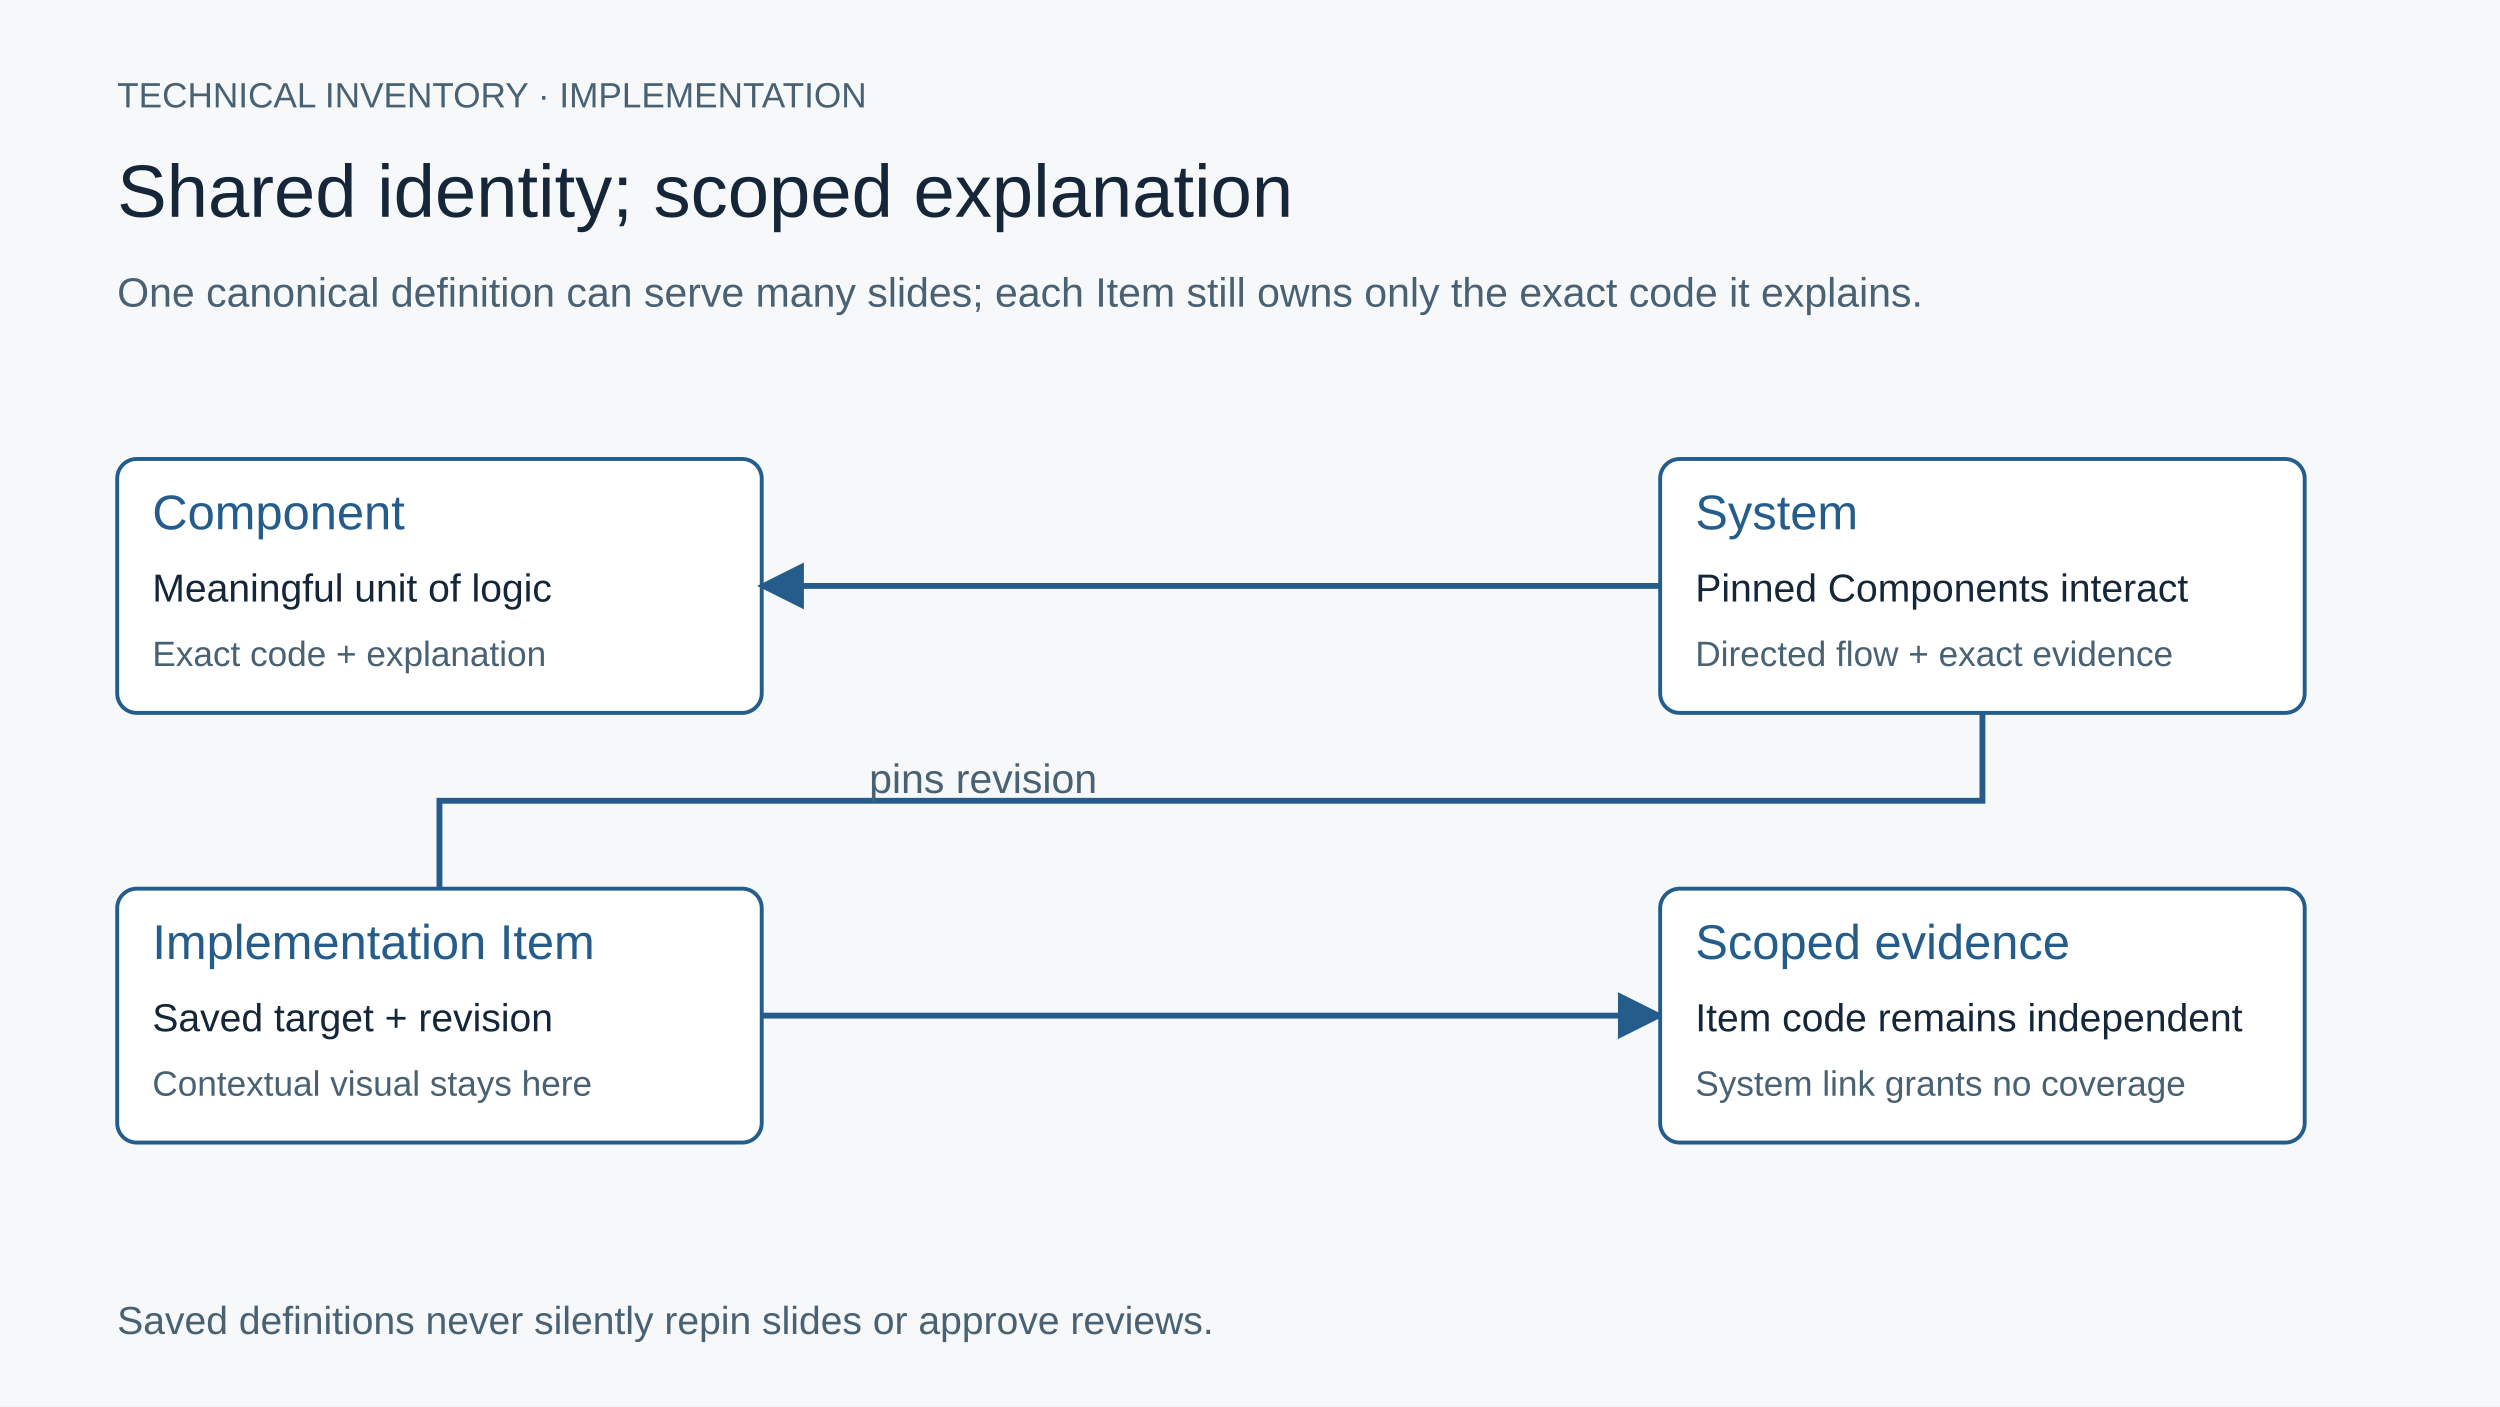
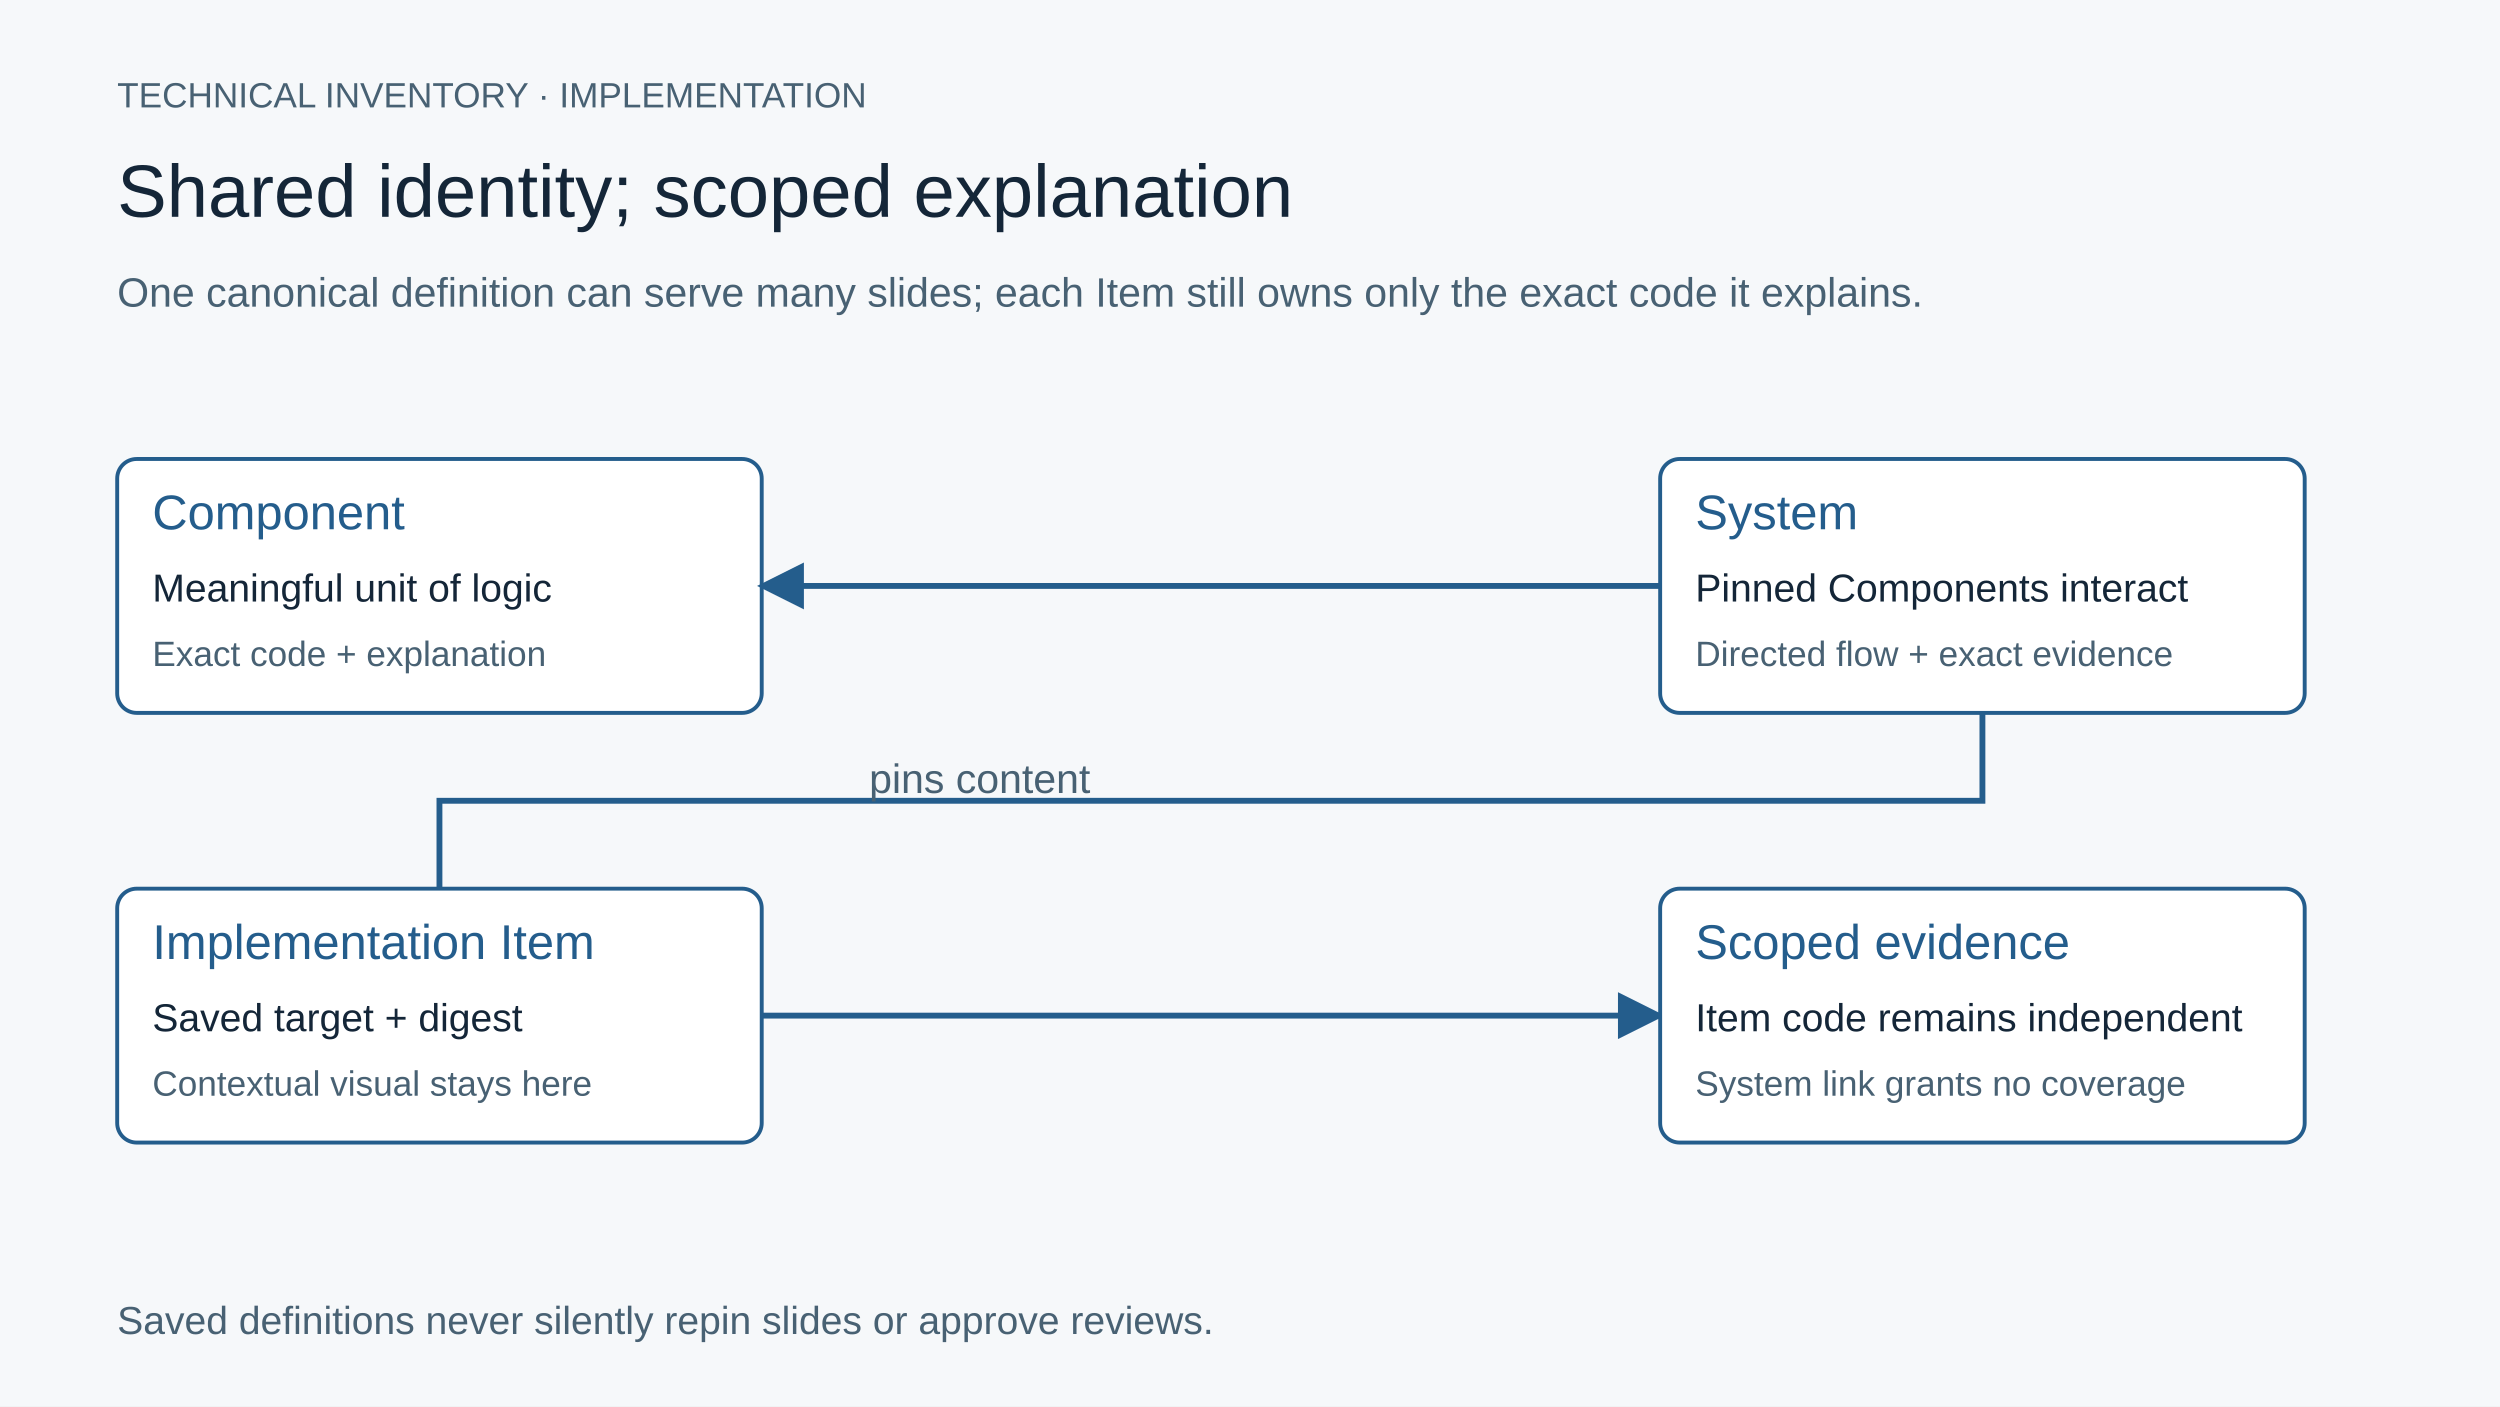
<svg xmlns="http://www.w3.org/2000/svg" viewBox="0 0 1280 720">
  <rect width="1280" height="720" fill="#f6f8fa" />
  <defs>
    <marker id="arrow" viewBox="0 0 10 10" refX="9" refY="5" markerWidth="8" markerHeight="8" orient="auto">
      <path d="M0 0L10 5L0 10Z" fill="#245d8c" />
    </marker>
  </defs>
  <text x="60" y="55" font-family="Arial,sans-serif" font-size="18" fill="#486173">TECHNICAL INVENTORY · IMPLEMENTATION</text>
  <text x="60" y="111" font-family="Arial,sans-serif" font-size="38" fill="#142638">Shared identity; scoped explanation</text>
  <text x="60" y="157" font-family="Arial,sans-serif" font-size="21" fill="#486173">One canonical definition can serve many slides; each Item still owns only the exact code it explains.</text>
  <g id="component">
    <rect x="60" y="235" width="330" height="130" rx="10" fill="white" stroke="#245d8c" stroke-width="2" />
    <text x="78" y="271" font-family="Arial,sans-serif" font-size="25" fill="#245d8c">Component</text>
    <text x="78" y="308" font-family="Arial,sans-serif" font-size="20" fill="#142638">Meaningful unit of logic</text>
    <text x="78" y="341" font-family="Arial,sans-serif" font-size="18" fill="#486173">Exact code + explanation</text>
  </g>
  <g id="system">
    <rect x="850" y="235" width="330" height="130" rx="10" fill="white" stroke="#245d8c" stroke-width="2" />
    <text x="868" y="271" font-family="Arial,sans-serif" font-size="25" fill="#245d8c">System</text>
    <text x="868" y="308" font-family="Arial,sans-serif" font-size="20" fill="#142638">Pinned Components interact</text>
    <text x="868" y="341" font-family="Arial,sans-serif" font-size="18" fill="#486173">Directed flow + exact evidence</text>
    <path d="M850 300H390" fill="none" stroke="#245d8c" stroke-width="3" marker-end="url(#arrow)" />
  </g>
  <g id="pin">
    <rect x="60" y="455" width="330" height="130" rx="10" fill="white" stroke="#245d8c" stroke-width="2" />
    <text x="78" y="491" font-family="Arial,sans-serif" font-size="25" fill="#245d8c">Implementation Item</text>
-     <text x="78" y="528" font-family="Arial,sans-serif" font-size="20" fill="#142638">Saved target + revision</text>
+     <text x="78" y="528" font-family="Arial,sans-serif" font-size="20" fill="#142638">Saved target + digest</text>
    <text x="78" y="561" font-family="Arial,sans-serif" font-size="18" fill="#486173">Contextual visual stays here</text>
    <path d="M225 455V410H1015V365 M390 520H850" fill="none" stroke="#245d8c" stroke-width="3" marker-end="url(#arrow)" />
  </g>
  <g id="scope">
    <rect x="850" y="455" width="330" height="130" rx="10" fill="white" stroke="#245d8c" stroke-width="2" />
    <text x="868" y="491" font-family="Arial,sans-serif" font-size="25" fill="#245d8c">Scoped evidence</text>
    <text x="868" y="528" font-family="Arial,sans-serif" font-size="20" fill="#142638">Item code remains independent</text>
    <text x="868" y="561" font-family="Arial,sans-serif" font-size="18" fill="#486173">System link grants no coverage</text>
  </g>
-   <text x="445" y="406" font-family="Arial,sans-serif" font-size="21" fill="#486173">pins revision</text>
+   <text x="445" y="406" font-family="Arial,sans-serif" font-size="21" fill="#486173">pins content</text>
  <text x="60" y="683" font-family="Arial,sans-serif" font-size="20" fill="#486173">Saved definitions never silently repin slides or approve reviews.</text>
</svg>
